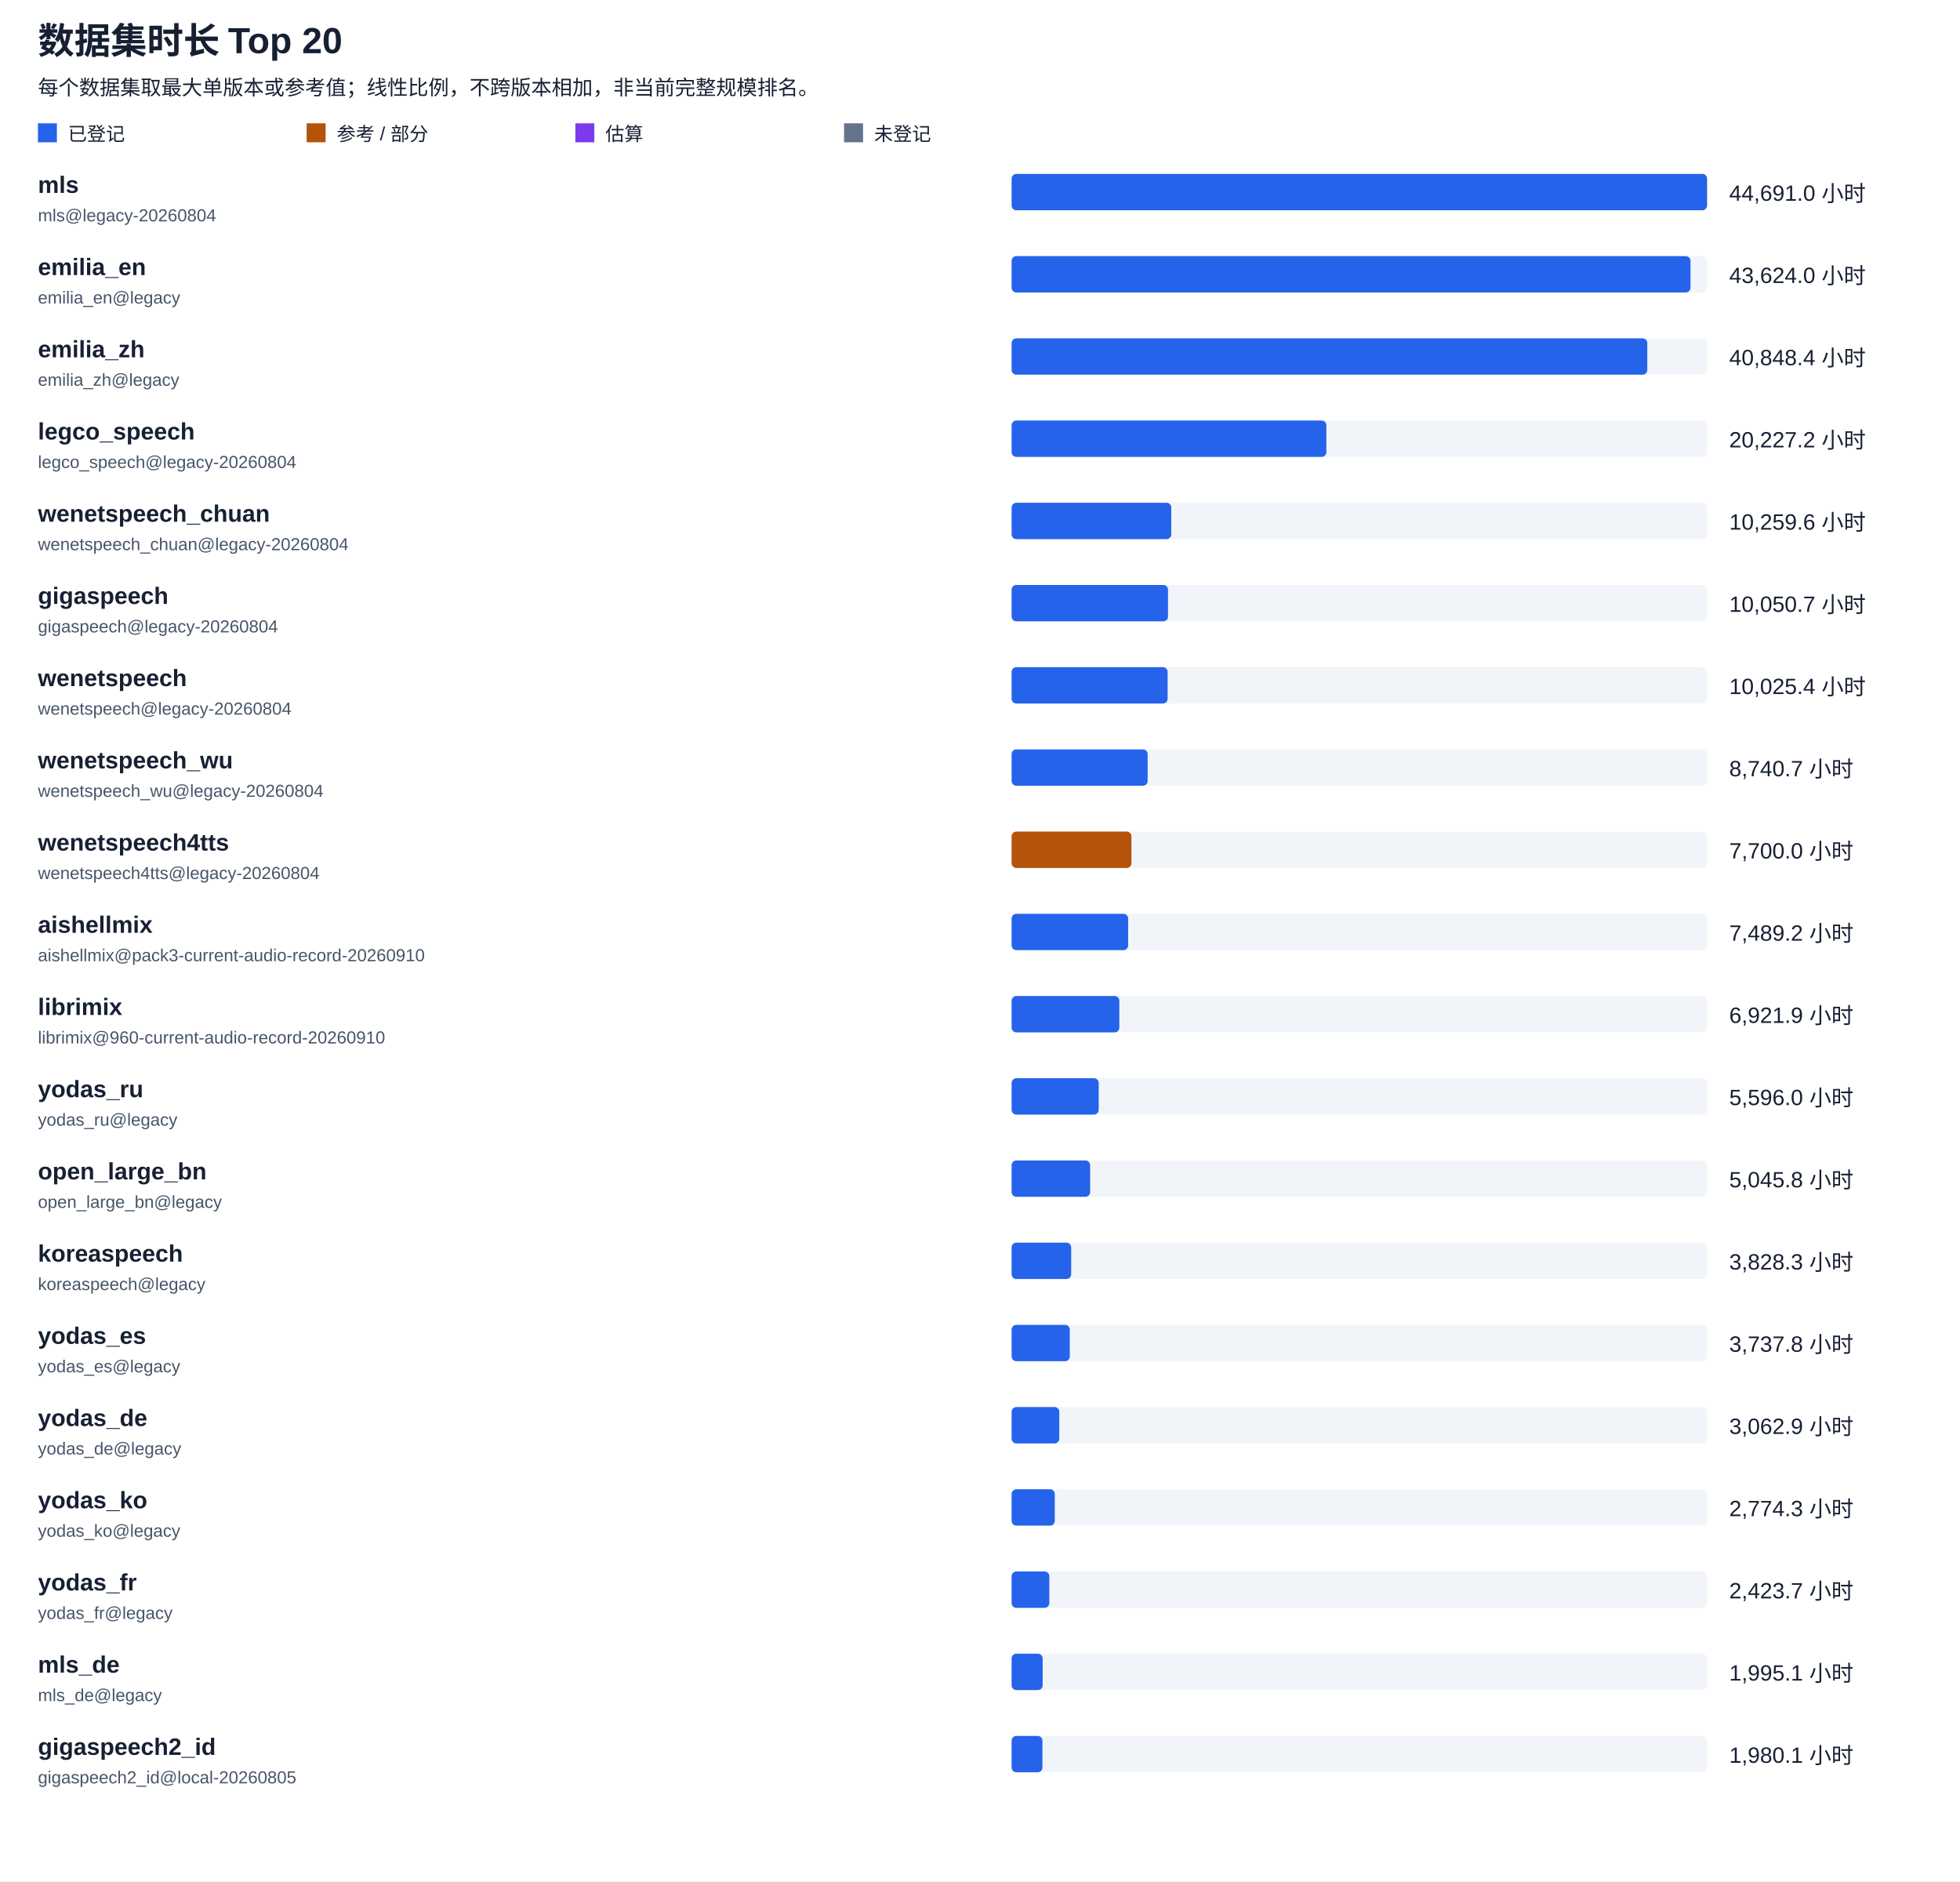
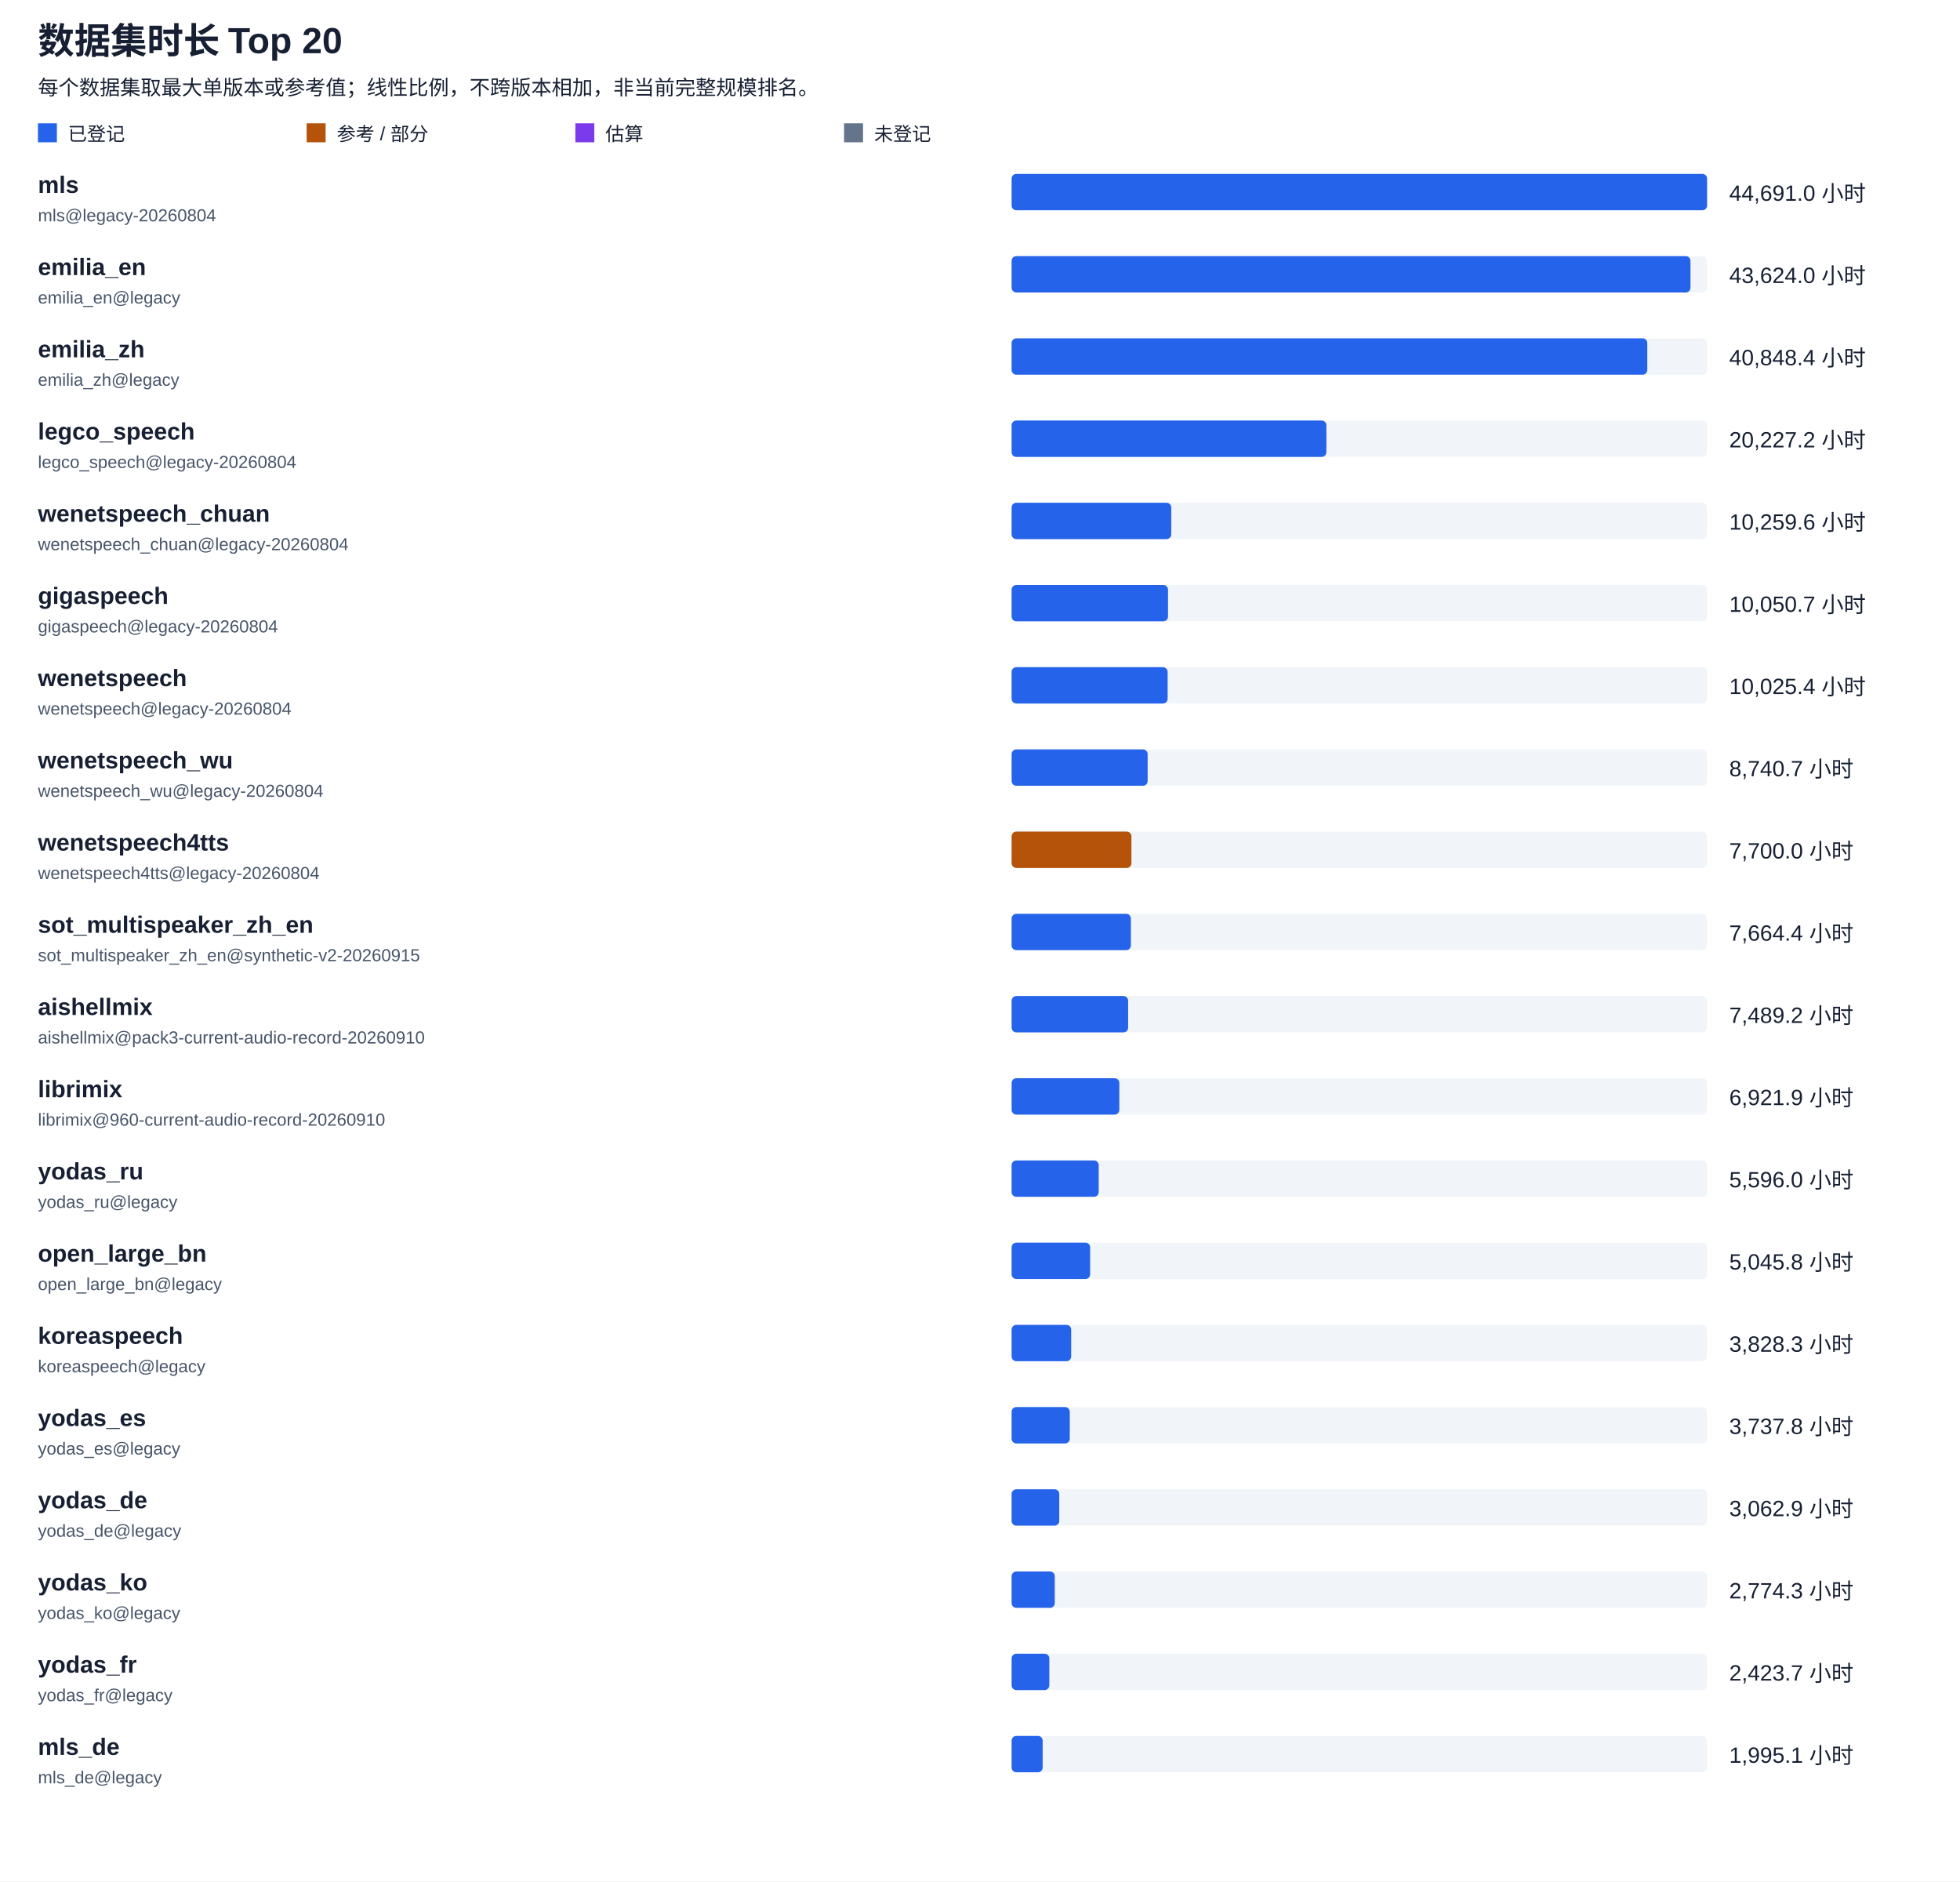
<svg xmlns="http://www.w3.org/2000/svg" width="1240" height="1190" viewBox="0 0 1240 1190" role="img" aria-labelledby="title desc">
  <rect width="100%" height="100%" fill="white" />
  <g font-family="Arial, Noto Sans CJK SC, Microsoft YaHei, sans-serif" fill="#172033">
    <text x="24" y="34" font-size="23" font-weight="700">数据集时长 Top 20</text>
    <text x="24" y="60" font-size="13">每个数据集取最大单版本或参考值；线性比例，不跨版本相加，非当前完整规模排名。</text>
    <rect x="24" y="78" width="12" height="12" fill="#2563eb" />
    <text x="43" y="89" font-size="12">已登记</text>
    <rect x="194" y="78" width="12" height="12" fill="#b45309" />
    <text x="213" y="89" font-size="12">参考 / 部分</text>
    <rect x="364" y="78" width="12" height="12" fill="#7c3aed" />
    <text x="383" y="89" font-size="12">估算</text>
    <rect x="534" y="78" width="12" height="12" fill="#64748b" />
    <text x="553" y="89" font-size="12">未登记</text>
    <text x="24" y="122" font-size="15" font-weight="600">mls</text>
    <text x="24" y="140" font-size="11" fill="#475569">mls@legacy-20260804</text>
    <rect x="640" y="110" width="440" height="23" rx="3" fill="#f1f5f9" />
    <rect x="640" y="110" width="440.00" height="23" rx="3" fill="#2563eb" />
    <text x="1094" y="127" font-size="14">44,691.0 小时</text>
    <text x="24" y="174" font-size="15" font-weight="600">emilia_en</text>
    <text x="24" y="192" font-size="11" fill="#475569">emilia_en@legacy</text>
    <rect x="640" y="162" width="440" height="23" rx="3" fill="#f1f5f9" />
    <rect x="640" y="162" width="429.49" height="23" rx="3" fill="#2563eb" />
    <text x="1094" y="179" font-size="14">43,624.0 小时</text>
    <text x="24" y="226" font-size="15" font-weight="600">emilia_zh</text>
    <text x="24" y="244" font-size="11" fill="#475569">emilia_zh@legacy</text>
    <rect x="640" y="214" width="440" height="23" rx="3" fill="#f1f5f9" />
    <rect x="640" y="214" width="402.17" height="23" rx="3" fill="#2563eb" />
    <text x="1094" y="231" font-size="14">40,848.4 小时</text>
    <text x="24" y="278" font-size="15" font-weight="600">legco_speech</text>
    <text x="24" y="296" font-size="11" fill="#475569">legco_speech@legacy-20260804</text>
    <rect x="640" y="266" width="440" height="23" rx="3" fill="#f1f5f9" />
    <rect x="640" y="266" width="199.14" height="23" rx="3" fill="#2563eb" />
    <text x="1094" y="283" font-size="14">20,227.2 小时</text>
    <text x="24" y="330" font-size="15" font-weight="600">wenetspeech_chuan</text>
    <text x="24" y="348" font-size="11" fill="#475569">wenetspeech_chuan@legacy-20260804</text>
    <rect x="640" y="318" width="440" height="23" rx="3" fill="#f1f5f9" />
    <rect x="640" y="318" width="101.01" height="23" rx="3" fill="#2563eb" />
    <text x="1094" y="335" font-size="14">10,259.6 小时</text>
    <text x="24" y="382" font-size="15" font-weight="600">gigaspeech</text>
    <text x="24" y="400" font-size="11" fill="#475569">gigaspeech@legacy-20260804</text>
    <rect x="640" y="370" width="440" height="23" rx="3" fill="#f1f5f9" />
    <rect x="640" y="370" width="98.95" height="23" rx="3" fill="#2563eb" />
    <text x="1094" y="387" font-size="14">10,050.7 小时</text>
    <text x="24" y="434" font-size="15" font-weight="600">wenetspeech</text>
    <text x="24" y="452" font-size="11" fill="#475569">wenetspeech@legacy-20260804</text>
    <rect x="640" y="422" width="440" height="23" rx="3" fill="#f1f5f9" />
    <rect x="640" y="422" width="98.70" height="23" rx="3" fill="#2563eb" />
    <text x="1094" y="439" font-size="14">10,025.4 小时</text>
    <text x="24" y="486" font-size="15" font-weight="600">wenetspeech_wu</text>
    <text x="24" y="504" font-size="11" fill="#475569">wenetspeech_wu@legacy-20260804</text>
    <rect x="640" y="474" width="440" height="23" rx="3" fill="#f1f5f9" />
    <rect x="640" y="474" width="86.06" height="23" rx="3" fill="#2563eb" />
    <text x="1094" y="491" font-size="14">8,740.7 小时</text>
    <text x="24" y="538" font-size="15" font-weight="600">wenetspeech4tts</text>
    <text x="24" y="556" font-size="11" fill="#475569">wenetspeech4tts@legacy-20260804</text>
    <rect x="640" y="526" width="440" height="23" rx="3" fill="#f1f5f9" />
    <rect x="640" y="526" width="75.81" height="23" rx="3" fill="#b45309" />
    <text x="1094" y="543" font-size="14">7,700.0 小时</text>
-     <text x="24" y="590" font-size="15" font-weight="600">aishellmix</text>
-     <text x="24" y="608" font-size="11" fill="#475569">aishellmix@pack3-current-audio-record-20260910</text>
+     <text x="24" y="590" font-size="15" font-weight="600">sot_multispeaker_zh_en</text>
+     <text x="24" y="608" font-size="11" fill="#475569">sot_multispeaker_zh_en@synthetic-v2-20260915</text>
    <rect x="640" y="578" width="440" height="23" rx="3" fill="#f1f5f9" />
-     <rect x="640" y="578" width="73.73" height="23" rx="3" fill="#2563eb" />
-     <text x="1094" y="595" font-size="14">7,489.2 小时</text>
-     <text x="24" y="642" font-size="15" font-weight="600">librimix</text>
-     <text x="24" y="660" font-size="11" fill="#475569">librimix@960-current-audio-record-20260910</text>
+     <rect x="640" y="578" width="75.46" height="23" rx="3" fill="#2563eb" />
+     <text x="1094" y="595" font-size="14">7,664.4 小时</text>
+     <text x="24" y="642" font-size="15" font-weight="600">aishellmix</text>
+     <text x="24" y="660" font-size="11" fill="#475569">aishellmix@pack3-current-audio-record-20260910</text>
    <rect x="640" y="630" width="440" height="23" rx="3" fill="#f1f5f9" />
-     <rect x="640" y="630" width="68.15" height="23" rx="3" fill="#2563eb" />
-     <text x="1094" y="647" font-size="14">6,921.9 小时</text>
-     <text x="24" y="694" font-size="15" font-weight="600">yodas_ru</text>
-     <text x="24" y="712" font-size="11" fill="#475569">yodas_ru@legacy</text>
+     <rect x="640" y="630" width="73.73" height="23" rx="3" fill="#2563eb" />
+     <text x="1094" y="647" font-size="14">7,489.2 小时</text>
+     <text x="24" y="694" font-size="15" font-weight="600">librimix</text>
+     <text x="24" y="712" font-size="11" fill="#475569">librimix@960-current-audio-record-20260910</text>
    <rect x="640" y="682" width="440" height="23" rx="3" fill="#f1f5f9" />
-     <rect x="640" y="682" width="55.10" height="23" rx="3" fill="#2563eb" />
-     <text x="1094" y="699" font-size="14">5,596.0 小时</text>
-     <text x="24" y="746" font-size="15" font-weight="600">open_large_bn</text>
-     <text x="24" y="764" font-size="11" fill="#475569">open_large_bn@legacy</text>
+     <rect x="640" y="682" width="68.15" height="23" rx="3" fill="#2563eb" />
+     <text x="1094" y="699" font-size="14">6,921.9 小时</text>
+     <text x="24" y="746" font-size="15" font-weight="600">yodas_ru</text>
+     <text x="24" y="764" font-size="11" fill="#475569">yodas_ru@legacy</text>
    <rect x="640" y="734" width="440" height="23" rx="3" fill="#f1f5f9" />
-     <rect x="640" y="734" width="49.68" height="23" rx="3" fill="#2563eb" />
-     <text x="1094" y="751" font-size="14">5,045.8 小时</text>
-     <text x="24" y="798" font-size="15" font-weight="600">koreaspeech</text>
-     <text x="24" y="816" font-size="11" fill="#475569">koreaspeech@legacy</text>
+     <rect x="640" y="734" width="55.10" height="23" rx="3" fill="#2563eb" />
+     <text x="1094" y="751" font-size="14">5,596.0 小时</text>
+     <text x="24" y="798" font-size="15" font-weight="600">open_large_bn</text>
+     <text x="24" y="816" font-size="11" fill="#475569">open_large_bn@legacy</text>
    <rect x="640" y="786" width="440" height="23" rx="3" fill="#f1f5f9" />
-     <rect x="640" y="786" width="37.69" height="23" rx="3" fill="#2563eb" />
-     <text x="1094" y="803" font-size="14">3,828.3 小时</text>
-     <text x="24" y="850" font-size="15" font-weight="600">yodas_es</text>
-     <text x="24" y="868" font-size="11" fill="#475569">yodas_es@legacy</text>
+     <rect x="640" y="786" width="49.68" height="23" rx="3" fill="#2563eb" />
+     <text x="1094" y="803" font-size="14">5,045.8 小时</text>
+     <text x="24" y="850" font-size="15" font-weight="600">koreaspeech</text>
+     <text x="24" y="868" font-size="11" fill="#475569">koreaspeech@legacy</text>
    <rect x="640" y="838" width="440" height="23" rx="3" fill="#f1f5f9" />
-     <rect x="640" y="838" width="36.80" height="23" rx="3" fill="#2563eb" />
-     <text x="1094" y="855" font-size="14">3,737.8 小时</text>
-     <text x="24" y="902" font-size="15" font-weight="600">yodas_de</text>
-     <text x="24" y="920" font-size="11" fill="#475569">yodas_de@legacy</text>
+     <rect x="640" y="838" width="37.69" height="23" rx="3" fill="#2563eb" />
+     <text x="1094" y="855" font-size="14">3,828.3 小时</text>
+     <text x="24" y="902" font-size="15" font-weight="600">yodas_es</text>
+     <text x="24" y="920" font-size="11" fill="#475569">yodas_es@legacy</text>
    <rect x="640" y="890" width="440" height="23" rx="3" fill="#f1f5f9" />
-     <rect x="640" y="890" width="30.16" height="23" rx="3" fill="#2563eb" />
-     <text x="1094" y="907" font-size="14">3,062.9 小时</text>
-     <text x="24" y="954" font-size="15" font-weight="600">yodas_ko</text>
-     <text x="24" y="972" font-size="11" fill="#475569">yodas_ko@legacy</text>
+     <rect x="640" y="890" width="36.80" height="23" rx="3" fill="#2563eb" />
+     <text x="1094" y="907" font-size="14">3,737.8 小时</text>
+     <text x="24" y="954" font-size="15" font-weight="600">yodas_de</text>
+     <text x="24" y="972" font-size="11" fill="#475569">yodas_de@legacy</text>
    <rect x="640" y="942" width="440" height="23" rx="3" fill="#f1f5f9" />
-     <rect x="640" y="942" width="27.31" height="23" rx="3" fill="#2563eb" />
-     <text x="1094" y="959" font-size="14">2,774.3 小时</text>
-     <text x="24" y="1006" font-size="15" font-weight="600">yodas_fr</text>
-     <text x="24" y="1024" font-size="11" fill="#475569">yodas_fr@legacy</text>
+     <rect x="640" y="942" width="30.16" height="23" rx="3" fill="#2563eb" />
+     <text x="1094" y="959" font-size="14">3,062.9 小时</text>
+     <text x="24" y="1006" font-size="15" font-weight="600">yodas_ko</text>
+     <text x="24" y="1024" font-size="11" fill="#475569">yodas_ko@legacy</text>
    <rect x="640" y="994" width="440" height="23" rx="3" fill="#f1f5f9" />
-     <rect x="640" y="994" width="23.86" height="23" rx="3" fill="#2563eb" />
-     <text x="1094" y="1011" font-size="14">2,423.7 小时</text>
-     <text x="24" y="1058" font-size="15" font-weight="600">mls_de</text>
-     <text x="24" y="1076" font-size="11" fill="#475569">mls_de@legacy</text>
+     <rect x="640" y="994" width="27.31" height="23" rx="3" fill="#2563eb" />
+     <text x="1094" y="1011" font-size="14">2,774.3 小时</text>
+     <text x="24" y="1058" font-size="15" font-weight="600">yodas_fr</text>
+     <text x="24" y="1076" font-size="11" fill="#475569">yodas_fr@legacy</text>
    <rect x="640" y="1046" width="440" height="23" rx="3" fill="#f1f5f9" />
-     <rect x="640" y="1046" width="19.64" height="23" rx="3" fill="#2563eb" />
-     <text x="1094" y="1063" font-size="14">1,995.1 小时</text>
-     <text x="24" y="1110" font-size="15" font-weight="600">gigaspeech2_id</text>
-     <text x="24" y="1128" font-size="11" fill="#475569">gigaspeech2_id@local-20260805</text>
+     <rect x="640" y="1046" width="23.86" height="23" rx="3" fill="#2563eb" />
+     <text x="1094" y="1063" font-size="14">2,423.7 小时</text>
+     <text x="24" y="1110" font-size="15" font-weight="600">mls_de</text>
+     <text x="24" y="1128" font-size="11" fill="#475569">mls_de@legacy</text>
    <rect x="640" y="1098" width="440" height="23" rx="3" fill="#f1f5f9" />
-     <rect x="640" y="1098" width="19.50" height="23" rx="3" fill="#2563eb" />
-     <text x="1094" y="1115" font-size="14">1,980.1 小时</text>
+     <rect x="640" y="1098" width="19.64" height="23" rx="3" fill="#2563eb" />
+     <text x="1094" y="1115" font-size="14">1,995.1 小时</text>
  </g>
</svg>
